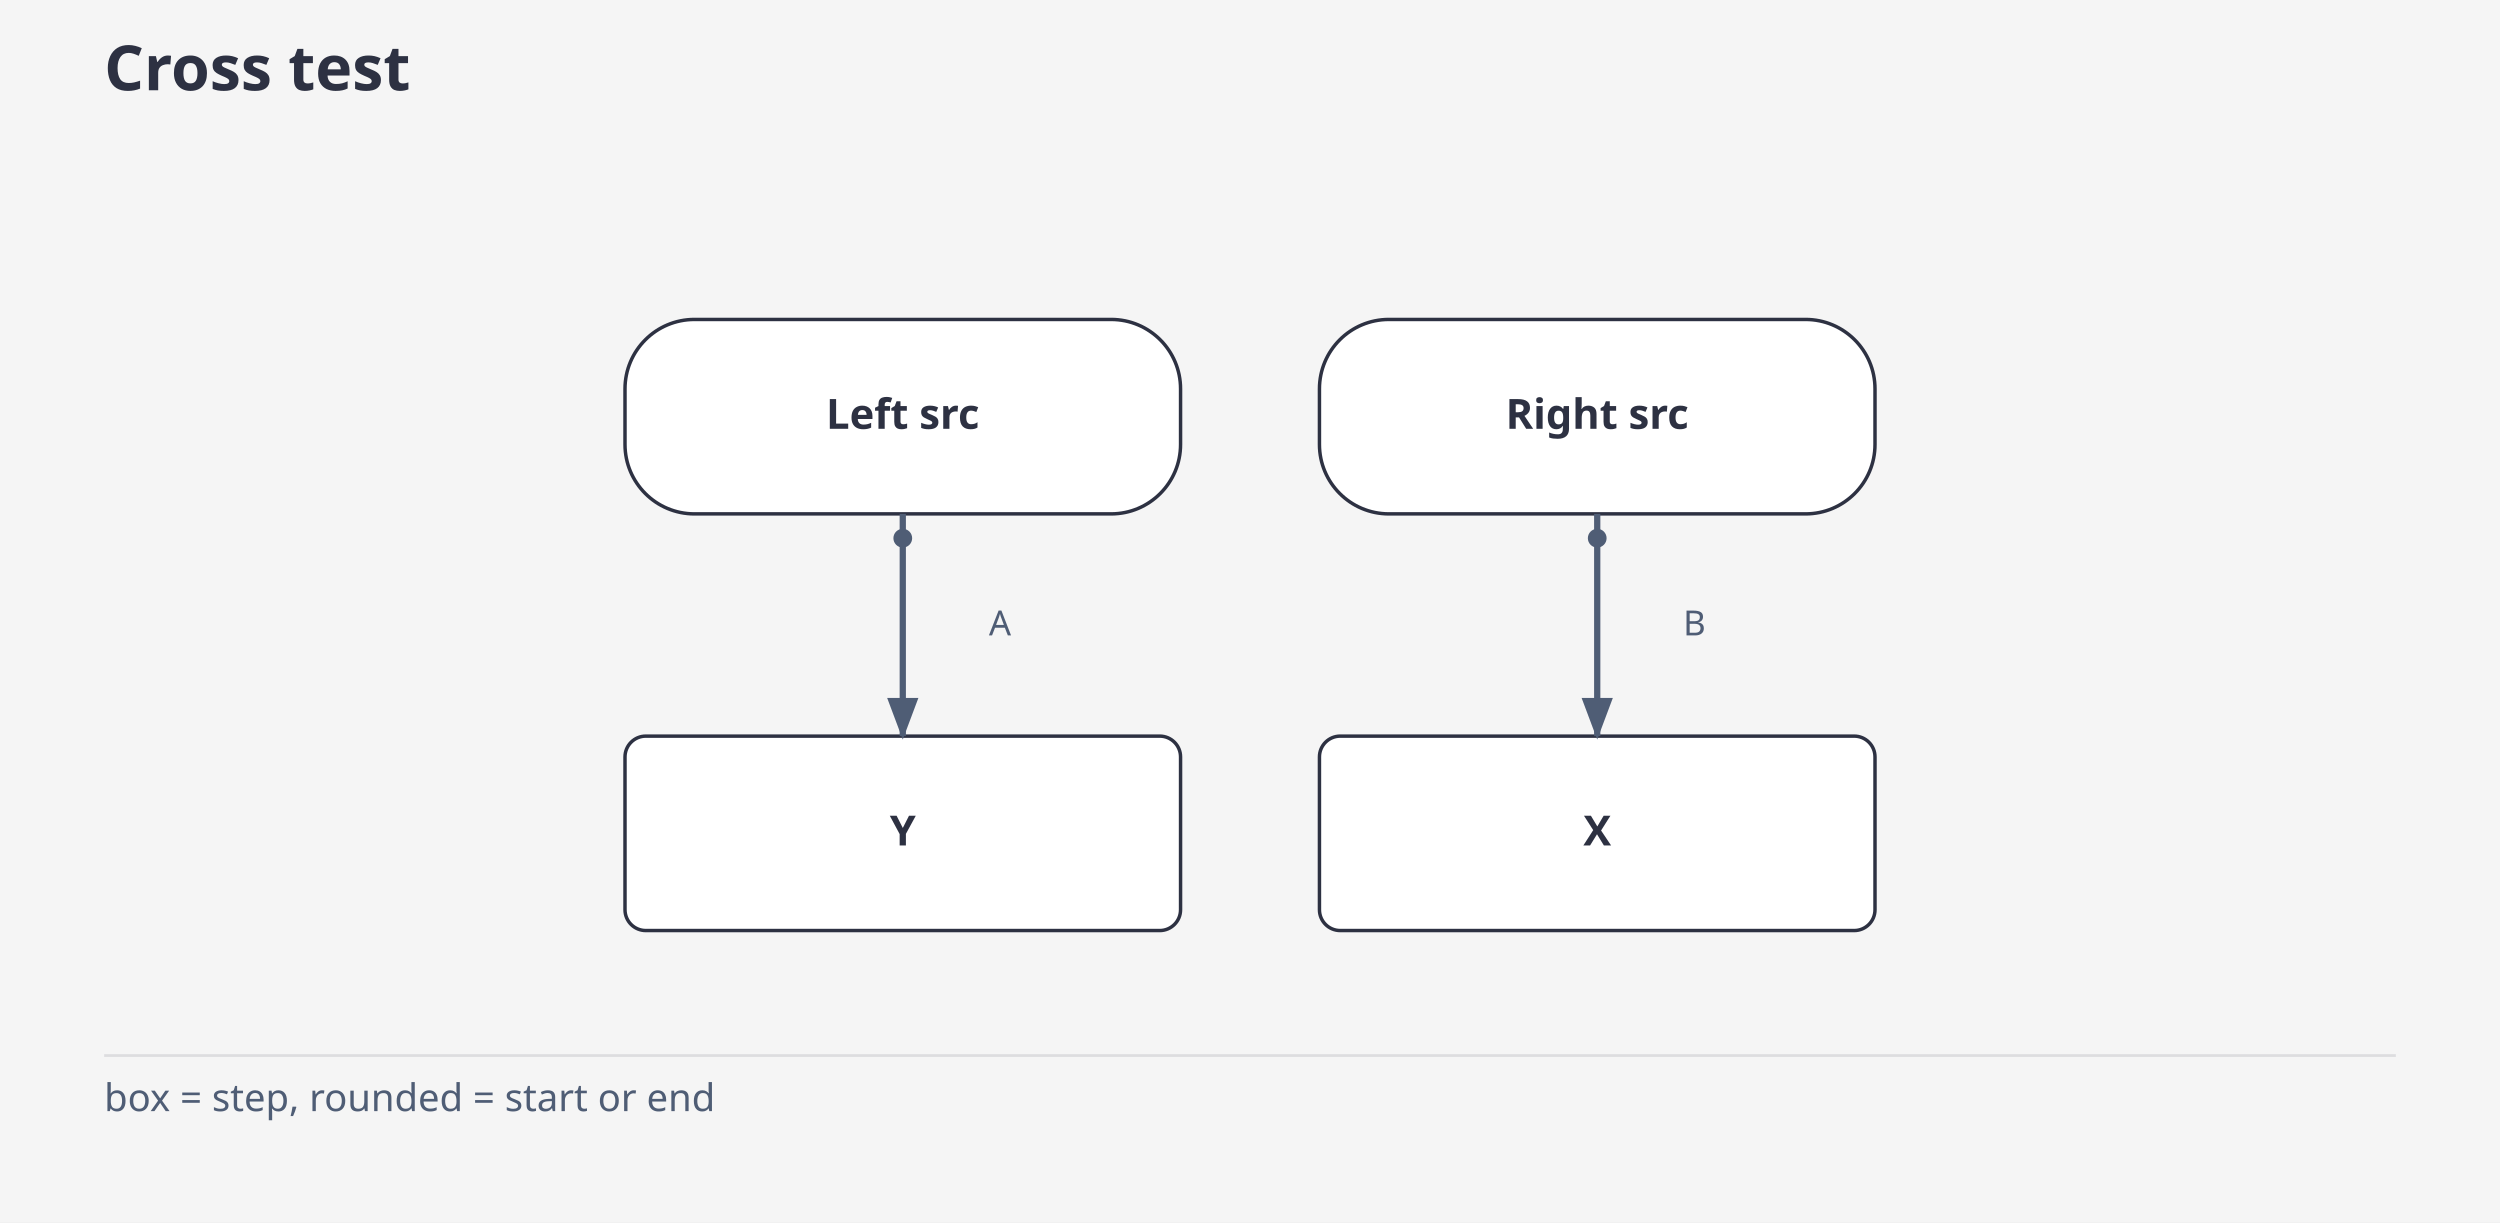
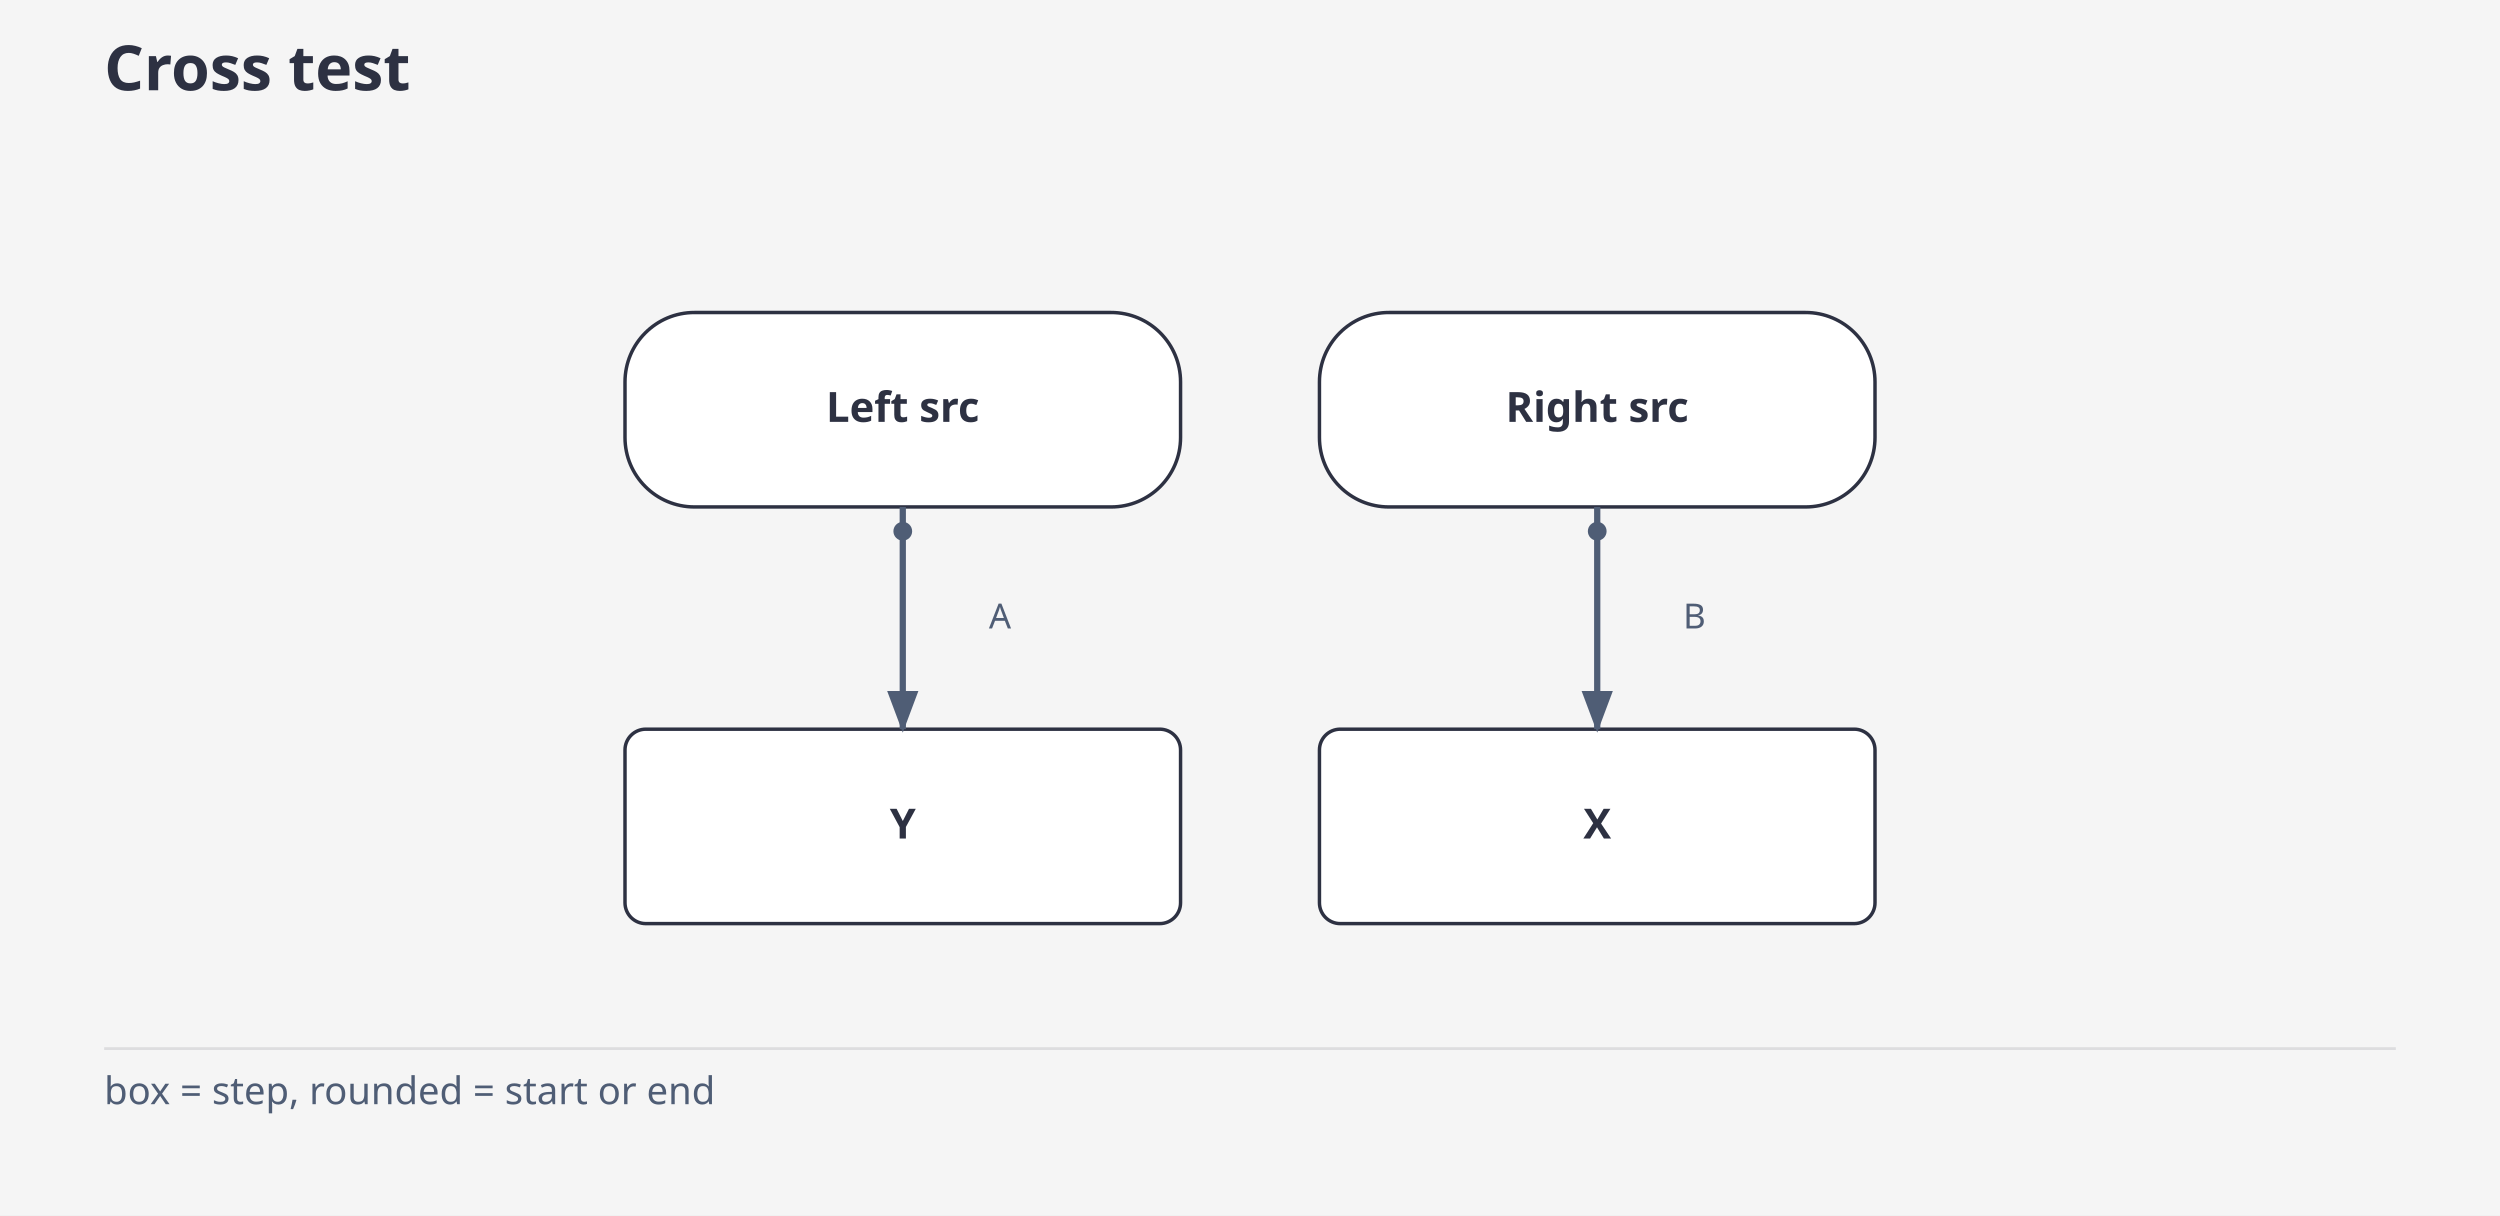
- <svg xmlns="http://www.w3.org/2000/svg" role="graphics-document" aria-roledescription="flow diagram" viewBox="0 0 720 352" width="720">
-   <rect width="720" height="352" fill="#f5f5f5" aria-hidden="true" />
+ <svg xmlns="http://www.w3.org/2000/svg" role="graphics-document" aria-roledescription="flow diagram" viewBox="0 0 720 350" width="720">
+   <rect width="720" height="350" fill="#f5f5f5" aria-hidden="true" />
  <defs>
    <marker id="a" markerWidth="12" markerHeight="9" refX="11" refY="4.5" orient="auto" markerUnits="userSpaceOnUse">
      <polygon points="0 0,12 4.5,0 9" fill="#4f5d75" />
    </marker>
    <marker id="aa" markerWidth="12" markerHeight="9" refX="11" refY="4.5" orient="auto" markerUnits="userSpaceOnUse">
      <polygon points="0 0,12 4.5,0 9" fill="#eb6c36" />
    </marker>
    <marker id="al" markerWidth="12" markerHeight="9" refX="11" refY="4.5" orient="auto" markerUnits="userSpaceOnUse">
      <polygon points="0 0,12 4.5,0 9" fill="#2e5aa8" />
    </marker>
    <marker id="ar" markerWidth="12" markerHeight="9" refX="11" refY="4.5" orient="auto" markerUnits="userSpaceOnUse">
      <polygon points="0 0,12 4.5,0 9" fill="#7a8399" />
    </marker>
  </defs>
  <text x="30" y="26" font-size="18" font-weight="600" font-family="system-ui, 'Segoe UI', sans-serif" fill="#2d3142">Cross test</text>
-   <rect x="180" y="92" width="160" height="56" rx="20" fill="#f5f5f5" aria-hidden="true" />
-   <rect x="180" y="92" width="160" height="56" rx="20" fill="#ffffff" stroke="#2d3142" data-node="l" data-label="Left src" role="graphics-symbol" aria-roledescription="start or end" aria-label="Left src" />
-   <text x="260" y="123.5" font-size="12" font-weight="600" font-family="system-ui, 'Segoe UI', sans-serif" fill="#2d3142" text-anchor="middle" aria-hidden="true">Left src</text>
-   <rect x="380" y="92" width="160" height="56" rx="20" fill="#f5f5f5" aria-hidden="true" />
-   <rect x="380" y="92" width="160" height="56" rx="20" fill="#ffffff" stroke="#2d3142" data-node="r" data-label="Right src" role="graphics-symbol" aria-roledescription="start or end" aria-label="Right src" />
-   <text x="460" y="123.5" font-size="12" font-weight="600" font-family="system-ui, 'Segoe UI', sans-serif" fill="#2d3142" text-anchor="middle" aria-hidden="true">Right src</text>
-   <rect x="180" y="212" width="160" height="56" rx="6" fill="#f5f5f5" aria-hidden="true" />
-   <rect x="180" y="212" width="160" height="56" rx="6" fill="#ffffff" stroke="#2d3142" data-node="y" data-label="Y" role="graphics-symbol" aria-roledescription="box" aria-label="Y" />
-   <text x="260" y="243.5" font-size="12" font-weight="600" font-family="system-ui, 'Segoe UI', sans-serif" fill="#2d3142" text-anchor="middle" aria-hidden="true">Y</text>
-   <rect x="380" y="212" width="160" height="56" rx="6" fill="#f5f5f5" aria-hidden="true" />
-   <rect x="380" y="212" width="160" height="56" rx="6" fill="#ffffff" stroke="#2d3142" data-node="x" data-label="X" role="graphics-symbol" aria-roledescription="box" aria-label="X" />
-   <text x="460" y="243.5" font-size="12" font-weight="600" font-family="system-ui, 'Segoe UI', sans-serif" fill="#2d3142" text-anchor="middle" aria-hidden="true">X</text>
-   <path d="M260,148 L260,212" fill="none" stroke="#4f5d75" stroke-width="1.8" marker-end="url(#a)" data-from="l" data-to="y" data-label="a" data-id="l-&gt;y:a" data-from-port="s" data-to-port="n" role="graphics-symbol" aria-roledescription="arrow" aria-label="Left src to Y: a" />
-   <circle cx="260" cy="155" r="2.7" fill="#4f5d75" aria-hidden="true" />
-   <rect x="268" y="171" width="40" height="16" rx="2" fill="#f5f5f5" aria-hidden="true" />
-   <text x="288" y="183" font-size="10" font-family="system-ui, 'Segoe UI', sans-serif" fill="#4f5d75" text-anchor="middle" aria-hidden="true">A</text>
-   <path d="M460,148 L460,212" fill="none" stroke="#4f5d75" stroke-width="1.8" marker-end="url(#a)" data-from="r" data-to="x" data-label="b" data-id="r-&gt;x:b" data-from-port="s" data-to-port="n" role="graphics-symbol" aria-roledescription="arrow" aria-label="Right src to X: b" />
-   <circle cx="460" cy="155" r="2.7" fill="#4f5d75" aria-hidden="true" />
-   <rect x="468" y="171" width="40" height="16" rx="2" fill="#f5f5f5" aria-hidden="true" />
-   <text x="488" y="183" font-size="10" font-family="system-ui, 'Segoe UI', sans-serif" fill="#4f5d75" text-anchor="middle" aria-hidden="true">B</text>
-   <line x1="30" y1="304" x2="690" y2="304" stroke="rgba(45,49,66,0.12)" stroke-width=".8" aria-hidden="true" />
-   <text x="30" y="320" font-size="11" font-family="system-ui, 'Segoe UI', sans-serif" fill="#4f5d75">box = step, rounded = start or end</text>
+   <rect x="180" y="90" width="160" height="56" rx="20" fill="#f5f5f5" aria-hidden="true" />
+   <rect x="180" y="90" width="160" height="56" rx="20" fill="#ffffff" stroke="#2d3142" data-node="l" data-label="Left src" role="graphics-symbol" aria-roledescription="start or end" aria-label="Left src" />
+   <text x="260" y="121.5" font-size="12" font-weight="600" font-family="system-ui, 'Segoe UI', sans-serif" fill="#2d3142" text-anchor="middle" aria-hidden="true">Left src</text>
+   <rect x="380" y="90" width="160" height="56" rx="20" fill="#f5f5f5" aria-hidden="true" />
+   <rect x="380" y="90" width="160" height="56" rx="20" fill="#ffffff" stroke="#2d3142" data-node="r" data-label="Right src" role="graphics-symbol" aria-roledescription="start or end" aria-label="Right src" />
+   <text x="460" y="121.5" font-size="12" font-weight="600" font-family="system-ui, 'Segoe UI', sans-serif" fill="#2d3142" text-anchor="middle" aria-hidden="true">Right src</text>
+   <rect x="380" y="210" width="160" height="56" rx="6" fill="#f5f5f5" aria-hidden="true" />
+   <rect x="380" y="210" width="160" height="56" rx="6" fill="#ffffff" stroke="#2d3142" data-node="x" data-label="X" role="graphics-symbol" aria-roledescription="box" aria-label="X" />
+   <text x="460" y="241.5" font-size="12" font-weight="600" font-family="system-ui, 'Segoe UI', sans-serif" fill="#2d3142" text-anchor="middle" aria-hidden="true">X</text>
+   <rect x="180" y="210" width="160" height="56" rx="6" fill="#f5f5f5" aria-hidden="true" />
+   <rect x="180" y="210" width="160" height="56" rx="6" fill="#ffffff" stroke="#2d3142" data-node="y" data-label="Y" role="graphics-symbol" aria-roledescription="box" aria-label="Y" />
+   <text x="260" y="241.5" font-size="12" font-weight="600" font-family="system-ui, 'Segoe UI', sans-serif" fill="#2d3142" text-anchor="middle" aria-hidden="true">Y</text>
+   <path d="M260,146 L260,210" fill="none" stroke="#4f5d75" stroke-width="1.8" marker-end="url(#a)" data-from="l" data-to="y" data-label="a" data-id="l-&gt;y:a" data-from-port="s" data-to-port="n" role="graphics-symbol" aria-roledescription="arrow" aria-label="Left src to Y: a" />
+   <circle cx="260" cy="153" r="2.7" fill="#4f5d75" aria-hidden="true" />
+   <path d="M460,146 L460,210" fill="none" stroke="#4f5d75" stroke-width="1.8" marker-end="url(#a)" data-from="r" data-to="x" data-label="b" data-id="r-&gt;x:b" data-from-port="s" data-to-port="n" role="graphics-symbol" aria-roledescription="arrow" aria-label="Right src to X: b" />
+   <circle cx="460" cy="153" r="2.7" fill="#4f5d75" aria-hidden="true" />
+   <rect x="268" y="169" width="40" height="16" rx="2" fill="#f5f5f5" aria-hidden="true" />
+   <text x="288" y="181" font-size="10" font-family="system-ui, 'Segoe UI', sans-serif" fill="#4f5d75" text-anchor="middle" aria-hidden="true">A</text>
+   <rect x="468" y="169" width="40" height="16" rx="2" fill="#f5f5f5" aria-hidden="true" />
+   <text x="488" y="181" font-size="10" font-family="system-ui, 'Segoe UI', sans-serif" fill="#4f5d75" text-anchor="middle" aria-hidden="true">B</text>
+   <line x1="30" y1="302" x2="690" y2="302" stroke="rgba(45,49,66,0.12)" stroke-width=".8" aria-hidden="true" />
+   <text x="30" y="318" font-size="11" font-family="system-ui, 'Segoe UI', sans-serif" fill="#4f5d75">box = step, rounded = start or end</text>
</svg>
